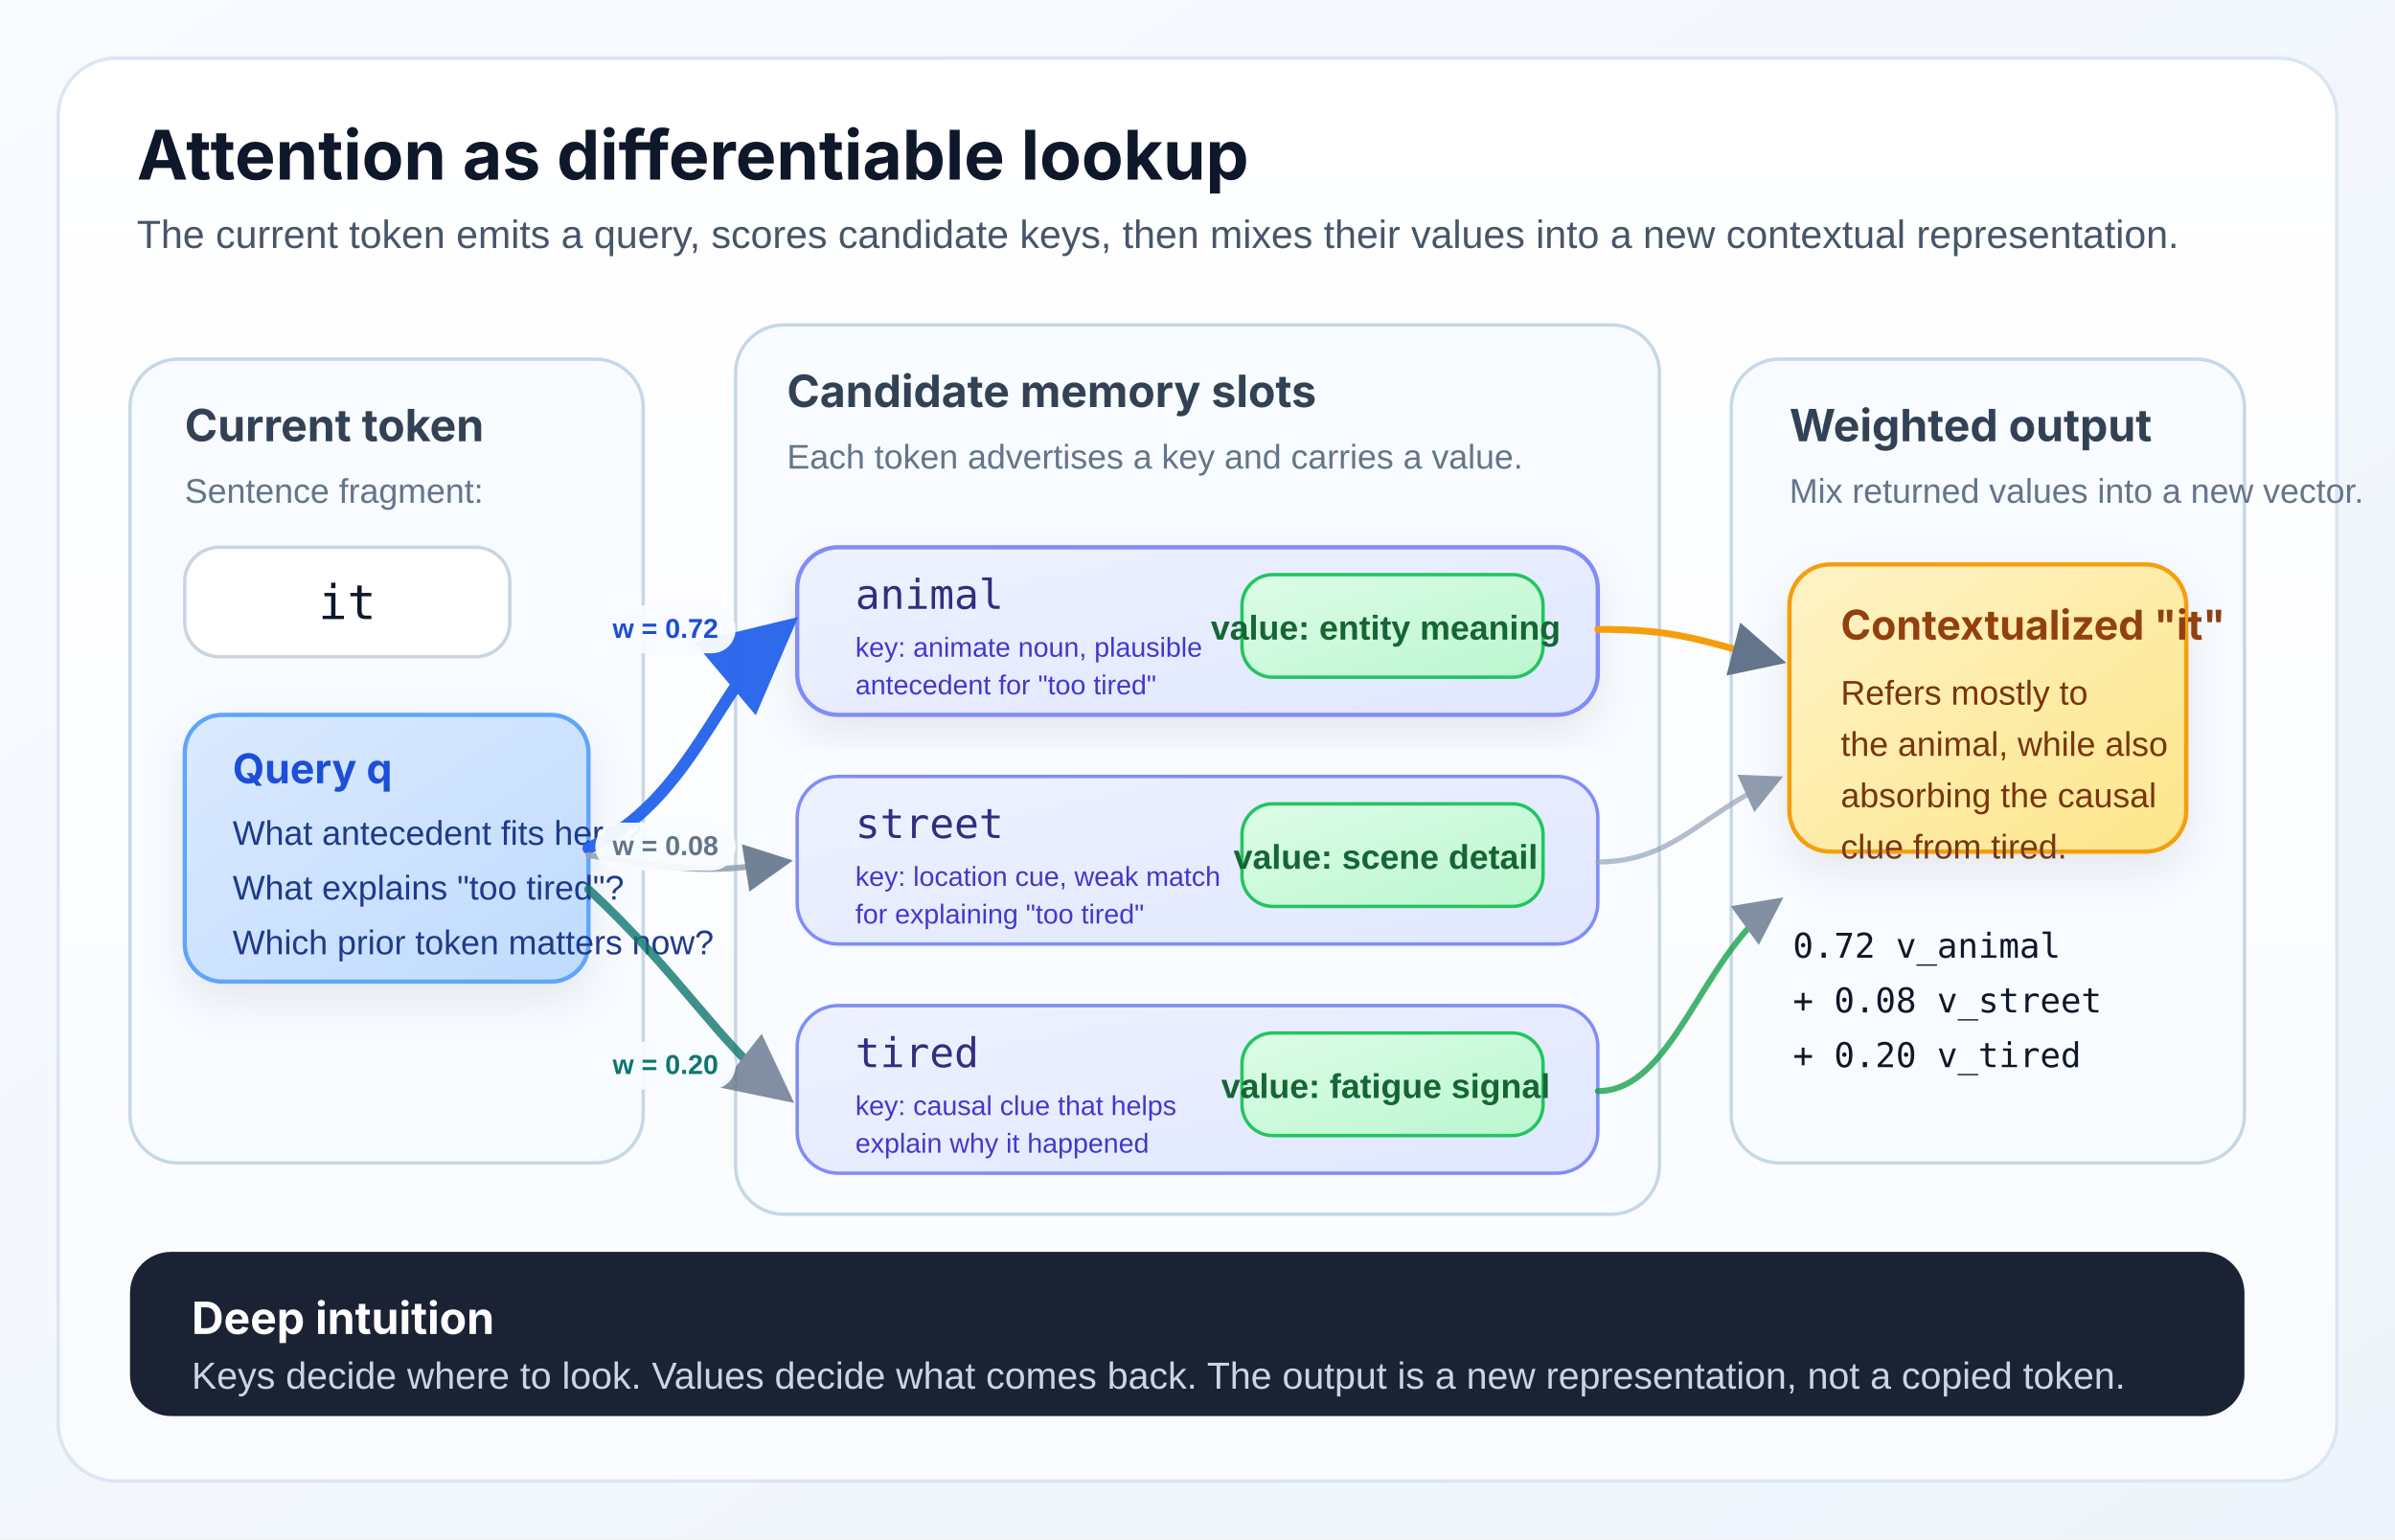
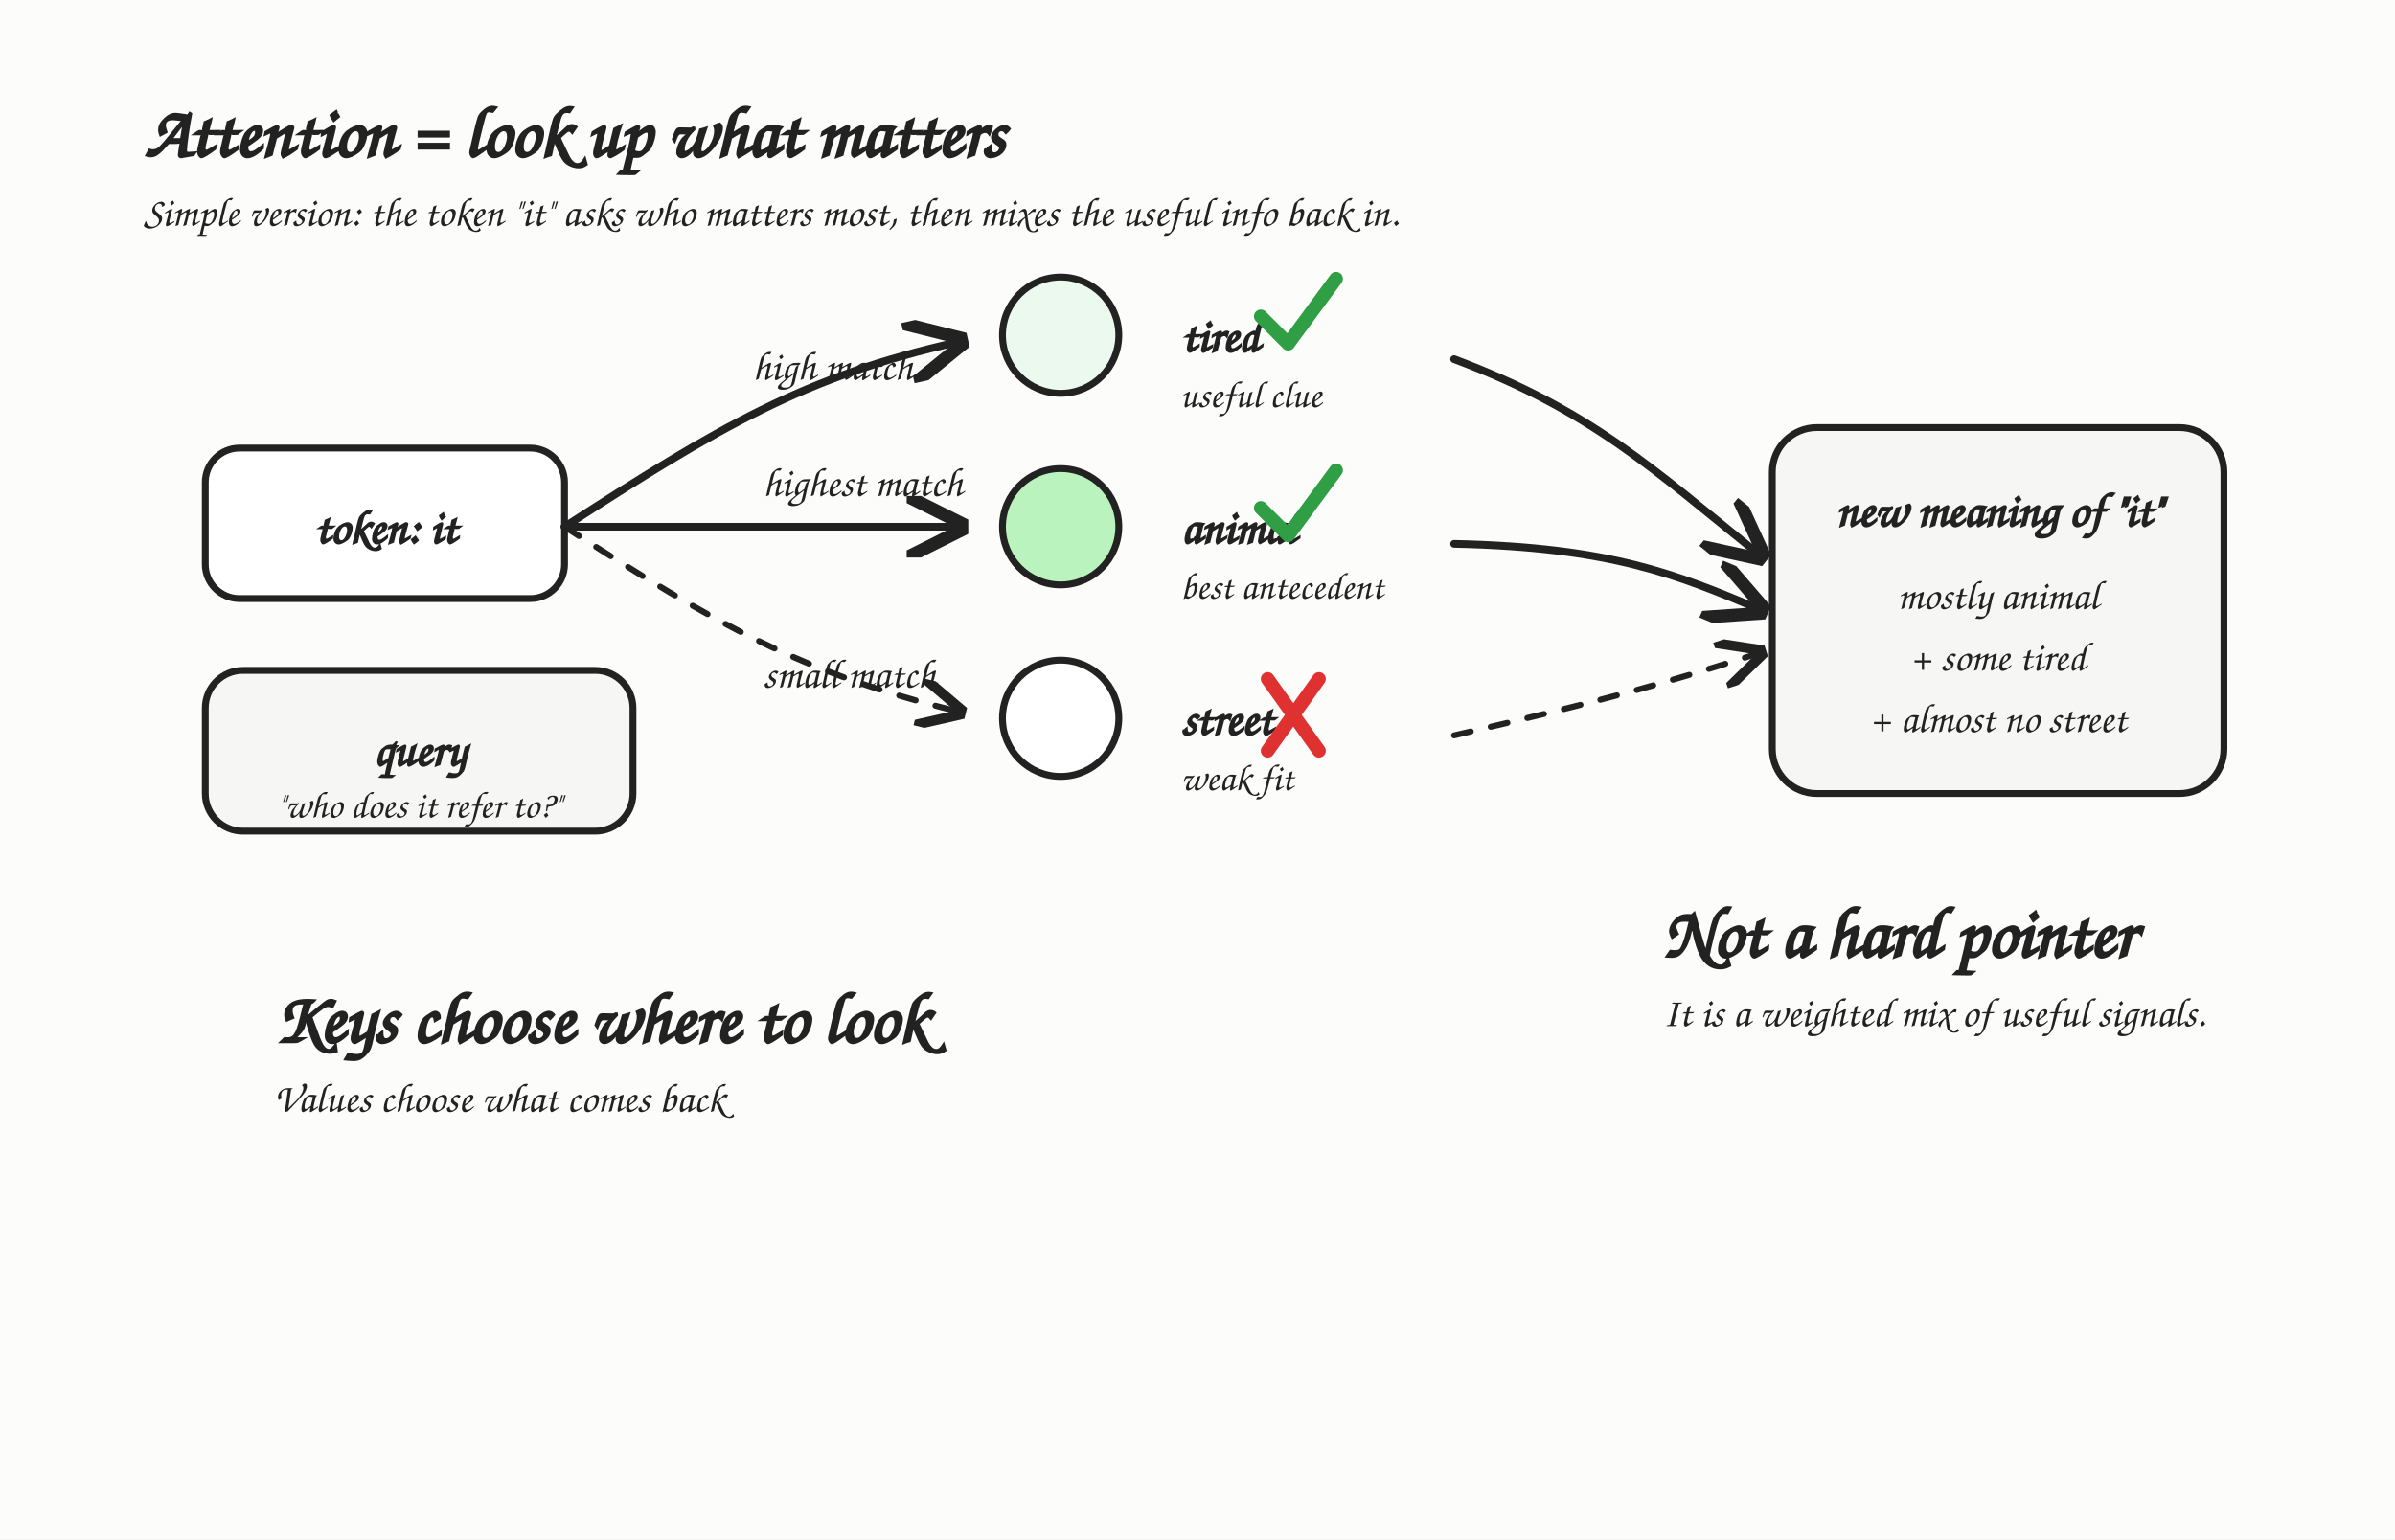
<svg xmlns="http://www.w3.org/2000/svg" width="1400" height="900" viewBox="0 0 1400 900" role="img" aria-labelledby="title desc">
  <defs>
-     <linearGradient id="bg" x1="0" y1="0" x2="1" y2="1">
-       <stop offset="0%" stop-color="#f8fbff" />
-       <stop offset="100%" stop-color="#eef4fb" />
-     </linearGradient>
-     <linearGradient id="panel" x1="0" y1="0" x2="0" y2="1">
-       <stop offset="0%" stop-color="#ffffff" />
-       <stop offset="100%" stop-color="#f9fbfe" />
-     </linearGradient>
-     <linearGradient id="queryFill" x1="0" y1="0" x2="1" y2="1">
-       <stop offset="0%" stop-color="#dbeafe" />
-       <stop offset="100%" stop-color="#bfdbfe" />
-     </linearGradient>
-     <linearGradient id="memoryFill" x1="0" y1="0" x2="1" y2="1">
-       <stop offset="0%" stop-color="#eef2ff" />
-       <stop offset="100%" stop-color="#e0e7ff" />
-     </linearGradient>
-     <linearGradient id="valueFill" x1="0" y1="0" x2="1" y2="1">
-       <stop offset="0%" stop-color="#dcfce7" />
-       <stop offset="100%" stop-color="#bbf7d0" />
-     </linearGradient>
-     <linearGradient id="outputFill" x1="0" y1="0" x2="1" y2="1">
-       <stop offset="0%" stop-color="#fef3c7" />
-       <stop offset="100%" stop-color="#fde68a" />
-     </linearGradient>
-     <filter id="shadow" x="-20%" y="-20%" width="140%" height="140%">
-       <feDropShadow dx="0" dy="10" stdDeviation="12" flood-color="#0f172a" flood-opacity="0.08" />
-     </filter>
-     <marker id="arrow" viewBox="0 0 10 10" refX="8" refY="5" markerWidth="8" markerHeight="8" orient="auto-start-reverse">
-       <path d="M 0 0 L 10 5 L 0 10 z" fill="#2563eb" />
-     </marker>
-     <marker id="arrowSoft" viewBox="0 0 10 10" refX="8" refY="5" markerWidth="8" markerHeight="8" orient="auto-start-reverse">
-       <path d="M 0 0 L 10 5 L 0 10 z" fill="#64748b" />
+     <style>
+       .ink { stroke: #222222; stroke-width: 4.5; stroke-linecap: round; stroke-linejoin: round; fill: none; }
+       .ink-soft { stroke: #222222; stroke-width: 3.5; stroke-linecap: round; stroke-linejoin: round; fill: none; }
+       .label { fill: #222222; font-family: "Comic Sans MS", "Chalkboard SE", "Marker Felt", cursive, sans-serif; }
+       .title { font-size: 42px; font-weight: 700; }
+       .subtitle { font-size: 24px; }
+       .boxtext { font-size: 28px; font-weight: 700; }
+       .small { font-size: 24px; }
+       .tiny { font-size: 22px; }
+       .good { fill: #baf3bd; stroke: #222222; stroke-width: 4; }
+       .soft { fill: #ebf9ee; stroke: #222222; stroke-width: 4; }
+       .bad { fill: #ffffff; stroke: #222222; stroke-width: 4; }
+       .pill { fill: #ffffff; stroke: #222222; stroke-width: 4; }
+       .note { fill: #f6f6f4; stroke: #222222; stroke-width: 4; }
+     </style>
+     <marker id="arrow" viewBox="0 0 12 12" refX="10" refY="6" markerWidth="8" markerHeight="8" orient="auto-start-reverse">
+       <path d="M 0 0 L 12 6 L 0 12" fill="none" stroke="#222222" stroke-width="2.5" stroke-linecap="round" stroke-linejoin="round" />
    </marker>
  </defs>
-   <rect width="1400" height="900" fill="url(#bg)" />
-   <rect x="34" y="34" width="1332" height="832" rx="34" fill="url(#panel)" stroke="#dbe6f3" stroke-width="2" />
-   <text x="80" y="105" fill="#0f172a" font-family="Inter, Arial, sans-serif" font-size="40" font-weight="700">
-     Attention as differentiable lookup
-   </text>
-   <text x="80" y="145" fill="#475569" font-family="IBM Plex Sans, Arial, sans-serif" font-size="23">
-     The current token emits a query, scores candidate keys, then mixes their values into a new contextual representation.
-   </text>
-   <rect x="76" y="210" width="300" height="470" rx="28" fill="#f8fbff" stroke="#c8d7e7" stroke-width="2" />
-   <text x="108" y="258" fill="#334155" font-family="Inter, Arial, sans-serif" font-size="26" font-weight="700">
-     Current token
-   </text>
-   <text x="108" y="294" fill="#64748b" font-family="IBM Plex Sans, Arial, sans-serif" font-size="20">
-     Sentence fragment:
-   </text>
-   <rect x="108" y="320" width="190" height="64" rx="20" fill="#ffffff" stroke="#cbd5e1" stroke-width="2" />
-   <text x="203" y="362" text-anchor="middle" fill="#0f172a" font-family="Roboto Mono, monospace" font-size="28" font-weight="500">
-     it
-   </text>
-   <rect x="108" y="418" width="236" height="156" rx="22" fill="url(#queryFill)" stroke="#60a5fa" stroke-width="2.5" filter="url(#shadow)" />
-   <text x="136" y="458" fill="#1d4ed8" font-family="Inter, Arial, sans-serif" font-size="24" font-weight="700">
-     Query q
-   </text>
-   <text x="136" y="494" fill="#1e3a8a" font-family="IBM Plex Sans, Arial, sans-serif" font-size="20">
-     What antecedent fits here?
-   </text>
-   <text x="136" y="526" fill="#1e3a8a" font-family="IBM Plex Sans, Arial, sans-serif" font-size="20">
-     What explains "too tired"?
-   </text>
-   <text x="136" y="558" fill="#1e3a8a" font-family="IBM Plex Sans, Arial, sans-serif" font-size="20">
-     Which prior token matters now?
-   </text>
-   <rect x="430" y="190" width="540" height="520" rx="28" fill="#f8fbff" stroke="#c8d7e7" stroke-width="2" />
-   <text x="460" y="238" fill="#334155" font-family="Inter, Arial, sans-serif" font-size="26" font-weight="700">
-     Candidate memory slots
-   </text>
-   <text x="460" y="274" fill="#64748b" font-family="IBM Plex Sans, Arial, sans-serif" font-size="20">
-     Each token advertises a key and carries a value.
-   </text>
-   <rect x="466" y="320" width="468" height="98" rx="24" fill="url(#memoryFill)" stroke="#818cf8" stroke-width="2.5" filter="url(#shadow)" />
-   <text x="500" y="356" fill="#312e81" font-family="Roboto Mono, monospace" font-size="24" font-weight="500">
-     animal
-   </text>
-   <text x="500" y="384" fill="#4338ca" font-family="IBM Plex Sans, Arial, sans-serif" font-size="16">
-     key: animate noun, plausible
-   </text>
-   <text x="500" y="406" fill="#4338ca" font-family="IBM Plex Sans, Arial, sans-serif" font-size="16">
-     antecedent for "too tired"
-   </text>
-   <rect x="726" y="336" width="176" height="60" rx="18" fill="url(#valueFill)" stroke="#22c55e" stroke-width="2" />
-   <text x="810" y="374" text-anchor="middle" fill="#166534" font-family="IBM Plex Sans, Arial, sans-serif" font-size="20" font-weight="600">
-     value: entity meaning
-   </text>
-   <rect x="466" y="454" width="468" height="98" rx="24" fill="url(#memoryFill)" stroke="#818cf8" stroke-width="2" />
-   <text x="500" y="490" fill="#312e81" font-family="Roboto Mono, monospace" font-size="24" font-weight="500">
-     street
-   </text>
-   <text x="500" y="518" fill="#4338ca" font-family="IBM Plex Sans, Arial, sans-serif" font-size="16">
-     key: location cue, weak match
-   </text>
-   <text x="500" y="540" fill="#4338ca" font-family="IBM Plex Sans, Arial, sans-serif" font-size="16">
-     for explaining "too tired"
-   </text>
-   <rect x="726" y="470" width="176" height="60" rx="18" fill="url(#valueFill)" stroke="#22c55e" stroke-width="2" />
-   <text x="810" y="508" text-anchor="middle" fill="#166534" font-family="IBM Plex Sans, Arial, sans-serif" font-size="20" font-weight="600">
-     value: scene detail
-   </text>
-   <rect x="466" y="588" width="468" height="98" rx="24" fill="url(#memoryFill)" stroke="#818cf8" stroke-width="2" />
-   <text x="500" y="624" fill="#312e81" font-family="Roboto Mono, monospace" font-size="24" font-weight="500">
-     tired
-   </text>
-   <text x="500" y="652" fill="#4338ca" font-family="IBM Plex Sans, Arial, sans-serif" font-size="16">
-     key: causal clue that helps
-   </text>
-   <text x="500" y="674" fill="#4338ca" font-family="IBM Plex Sans, Arial, sans-serif" font-size="16">
-     explain why it happened
-   </text>
-   <rect x="726" y="604" width="176" height="60" rx="18" fill="url(#valueFill)" stroke="#22c55e" stroke-width="2" />
-   <text x="810" y="642" text-anchor="middle" fill="#166534" font-family="IBM Plex Sans, Arial, sans-serif" font-size="20" font-weight="600">
-     value: fatigue signal
-   </text>
-   <path d="M 344 496 C 404 468, 420 400, 458 368" fill="none" stroke="#2563eb" stroke-width="7" stroke-linecap="round" marker-end="url(#arrow)" opacity="0.95" />
-   <path d="M 344 500 C 404 510, 420 510, 458 504" fill="none" stroke="#94a3b8" stroke-width="3.5" stroke-linecap="round" marker-end="url(#arrowSoft)" opacity="0.9" />
-   <path d="M 344 520 C 398 570, 420 610, 458 640" fill="none" stroke="#0f766e" stroke-width="5" stroke-linecap="round" marker-end="url(#arrowSoft)" opacity="0.8" />
-   <rect x="348" y="354" width="82" height="28" rx="14" fill="#f8fbff" opacity="0.96" />
-   <text x="389" y="373" text-anchor="middle" fill="#1d4ed8" font-family="IBM Plex Sans, Arial, sans-serif" font-size="16" font-weight="700">
-     w = 0.72
-   </text>
-   <rect x="348" y="481" width="82" height="28" rx="14" fill="#f8fbff" opacity="0.96" />
-   <text x="389" y="500" text-anchor="middle" fill="#64748b" font-family="IBM Plex Sans, Arial, sans-serif" font-size="16" font-weight="700">
-     w = 0.08
-   </text>
-   <rect x="348" y="609" width="82" height="28" rx="14" fill="#f8fbff" opacity="0.96" />
-   <text x="389" y="628" text-anchor="middle" fill="#0f766e" font-family="IBM Plex Sans, Arial, sans-serif" font-size="16" font-weight="700">
-     w = 0.20
-   </text>
-   <rect x="1012" y="210" width="300" height="470" rx="28" fill="#f8fbff" stroke="#c8d7e7" stroke-width="2" />
-   <text x="1046" y="258" fill="#334155" font-family="Inter, Arial, sans-serif" font-size="26" font-weight="700">
-     Weighted output
-   </text>
-   <text x="1046" y="294" fill="#64748b" font-family="IBM Plex Sans, Arial, sans-serif" font-size="20">
-     Mix returned values into a new vector.
-   </text>
-   <rect x="1046" y="330" width="232" height="168" rx="24" fill="url(#outputFill)" stroke="#f59e0b" stroke-width="2.5" filter="url(#shadow)" />
-   <text x="1076" y="374" fill="#92400e" font-family="Inter, Arial, sans-serif" font-size="24" font-weight="700">
-     Contextualized "it"
-   </text>
-   <text x="1076" y="412" fill="#78350f" font-family="IBM Plex Sans, Arial, sans-serif" font-size="20">
-     Refers mostly to
-   </text>
-   <text x="1076" y="442" fill="#78350f" font-family="IBM Plex Sans, Arial, sans-serif" font-size="20">
-     the animal, while also
-   </text>
-   <text x="1076" y="472" fill="#78350f" font-family="IBM Plex Sans, Arial, sans-serif" font-size="20">
-     absorbing the causal
-   </text>
-   <text x="1076" y="502" fill="#78350f" font-family="IBM Plex Sans, Arial, sans-serif" font-size="20">
-     clue from tired.
-   </text>
-   <text x="1048" y="560" fill="#0f172a" font-family="Roboto Mono, monospace" font-size="20">
-     0.72 v_animal
-   </text>
-   <text x="1048" y="592" fill="#0f172a" font-family="Roboto Mono, monospace" font-size="20">
-     + 0.08 v_street
-   </text>
-   <text x="1048" y="624" fill="#0f172a" font-family="Roboto Mono, monospace" font-size="20">
-     + 0.20 v_tired
-   </text>
-   <path d="M 934 368 C 980 368, 992 374, 1038 386" fill="none" stroke="#f59e0b" stroke-width="4" stroke-linecap="round" marker-end="url(#arrowSoft)" />
-   <path d="M 934 504 C 978 504, 994 476, 1038 456" fill="none" stroke="#94a3b8" stroke-width="3" stroke-linecap="round" marker-end="url(#arrowSoft)" opacity="0.7" />
-   <path d="M 934 638 C 978 638, 994 560, 1038 528" fill="none" stroke="#16a34a" stroke-width="3.5" stroke-linecap="round" marker-end="url(#arrowSoft)" opacity="0.8" />
-   <rect x="76" y="732" width="1236" height="96" rx="24" fill="#0f172a" opacity="0.95" />
-   <text x="112" y="780" fill="#ffffff" font-family="Inter, Arial, sans-serif" font-size="26" font-weight="700">
-     Deep intuition
-   </text>
-   <text x="112" y="812" fill="#cbd5e1" font-family="IBM Plex Sans, Arial, sans-serif" font-size="22">
-     Keys decide where to look. Values decide what comes back. The output is a new representation, not a copied token.
-   </text>
+   <rect width="1400" height="900" fill="#fcfcfa" />
+   <text x="84" y="92" class="label title">Attention = look up what matters</text>
+   <text x="84" y="132" class="label subtitle">Simple version: the token "it" asks who matters most, then mixes the useful info back in.</text>
+   <rect x="120" y="262" width="210" height="88" rx="20" class="pill" />
+   <text x="225" y="318" text-anchor="middle" class="label boxtext">token: it</text>
+   <rect x="120" y="392" width="250" height="94" rx="22" class="note" />
+   <text x="245" y="448" text-anchor="middle" class="label boxtext">query</text>
+   <text x="245" y="478" text-anchor="middle" class="label tiny">"who does it refer to?"</text>
+   <path d="M 330 308 C 420 250, 470 220, 560 200" class="ink" marker-end="url(#arrow)" />
+   <path d="M 330 308 C 430 308, 470 308, 560 308" class="ink" marker-end="url(#arrow)" />
+   <path d="M 330 308 C 420 366, 470 394, 560 416" class="ink-soft" marker-end="url(#arrow)" stroke-dasharray="10 12" />
+   <text x="440" y="222" class="label small">high match</text>
+   <text x="446" y="290" class="label small">highest match</text>
+   <text x="446" y="402" class="label small">small match</text>
+   <circle cx="620" cy="196" r="34" class="soft" />
+   <text x="690" y="206" class="label boxtext">tired</text>
+   <text x="690" y="238" class="label tiny">useful clue</text>
+   <text x="645" y="210" class="label boxtext" fill="#2f9e44"> </text>
+   <path d="M 737 185 l 16 16 l 28 -38" stroke="#2f9e44" stroke-width="8" fill="none" stroke-linecap="round" stroke-linejoin="round" />
+   <circle cx="620" cy="308" r="34" class="good" />
+   <text x="690" y="318" class="label boxtext">animal</text>
+   <text x="690" y="350" class="label tiny">best antecedent</text>
+   <path d="M 737 297 l 16 16 l 28 -38" stroke="#2f9e44" stroke-width="8" fill="none" stroke-linecap="round" stroke-linejoin="round" />
+   <circle cx="620" cy="420" r="34" class="bad" />
+   <text x="690" y="430" class="label boxtext">street</text>
+   <text x="690" y="462" class="label tiny">weak fit</text>
+   <path d="M 741 397 l 30 42 M 771 397 l -30 42" stroke="#e03131" stroke-width="8" fill="none" stroke-linecap="round" />
+   <text x="160" y="610" class="label title">Keys choose where to look</text>
+   <text x="160" y="650" class="label subtitle">Values choose what comes back</text>
+   <path d="M 850 210 C 930 240, 966 274, 1028 324" class="ink" marker-end="url(#arrow)" />
+   <path d="M 850 318 C 942 320, 980 336, 1028 356" class="ink" marker-end="url(#arrow)" />
+   <path d="M 850 430 C 936 410, 972 400, 1028 382" class="ink-soft" marker-end="url(#arrow)" stroke-dasharray="10 12" />
+   <rect x="1036" y="250" width="264" height="214" rx="26" class="note" />
+   <text x="1168" y="308" text-anchor="middle" class="label boxtext">new meaning of "it"</text>
+   <text x="1168" y="356" text-anchor="middle" class="label small">mostly animal</text>
+   <text x="1168" y="392" text-anchor="middle" class="label small">+ some tired</text>
+   <text x="1168" y="428" text-anchor="middle" class="label small">+ almost no street</text>
+   <text x="972" y="560" class="label title">Not a hard pointer</text>
+   <text x="972" y="600" class="label subtitle">It is a weighted mix of useful signals.</text>
</svg>
